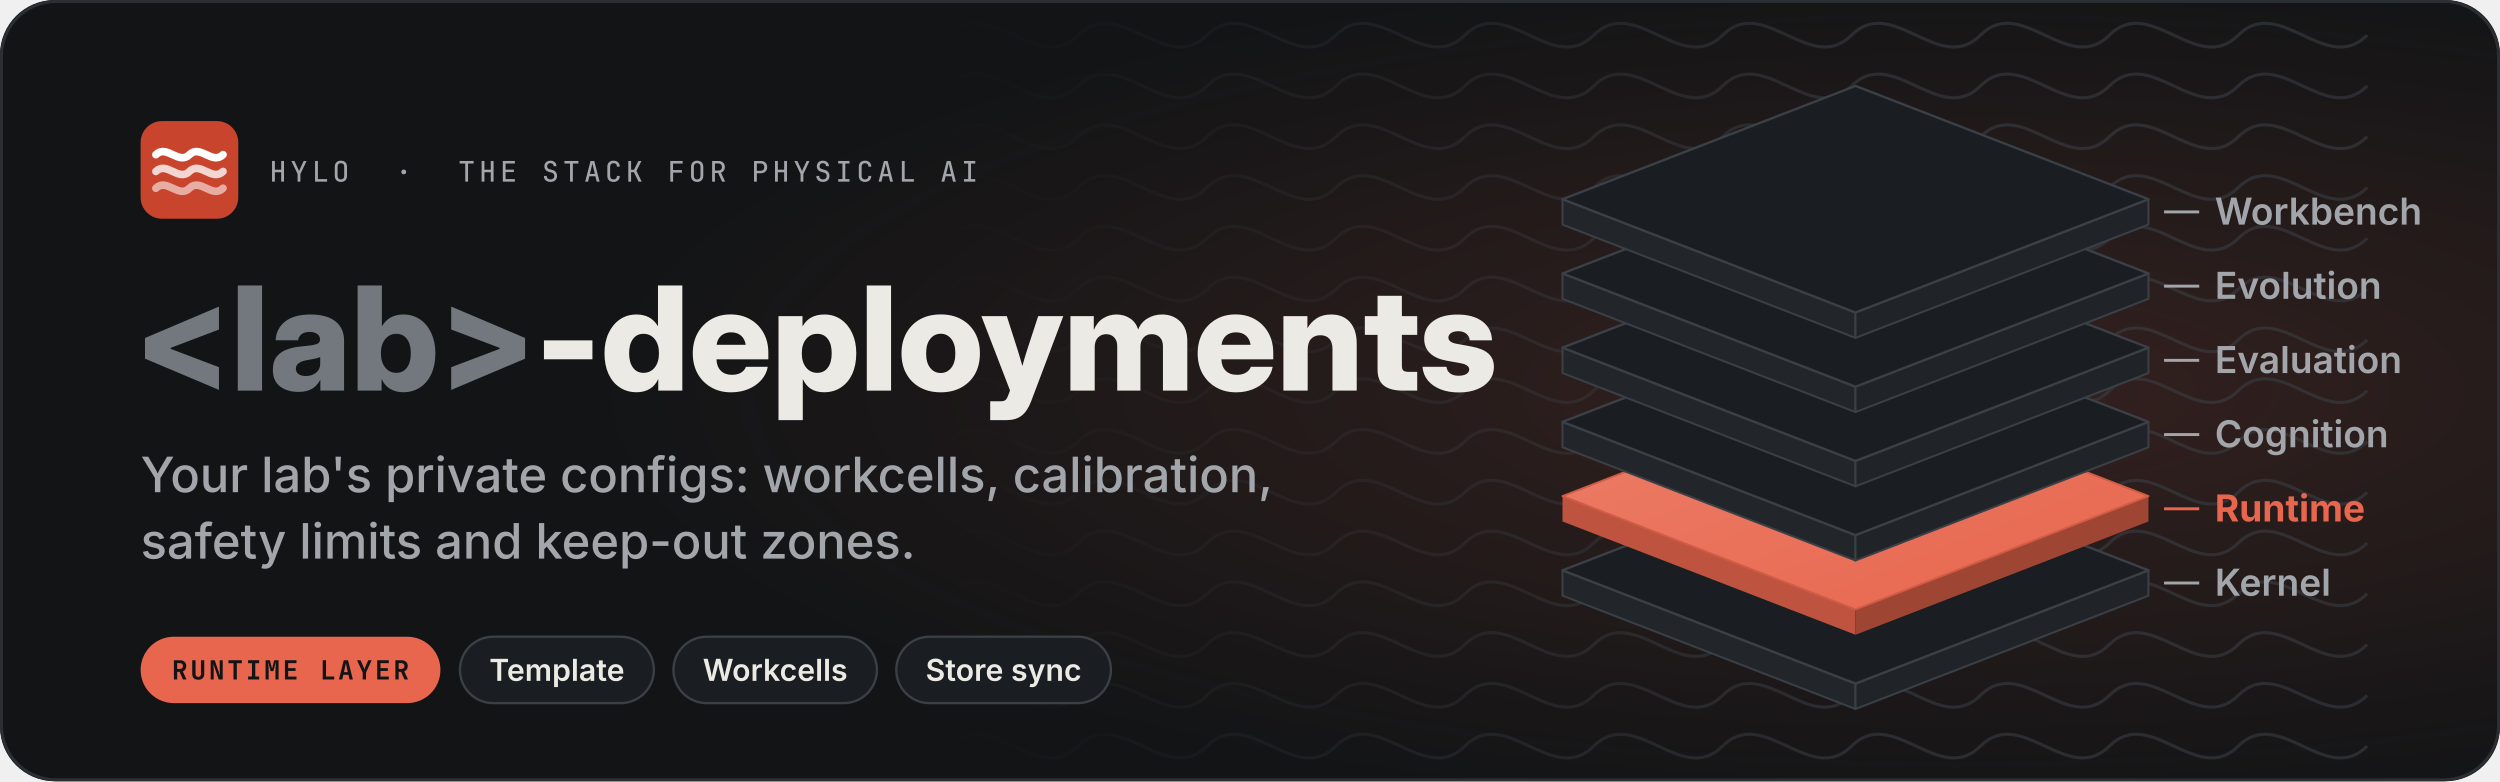
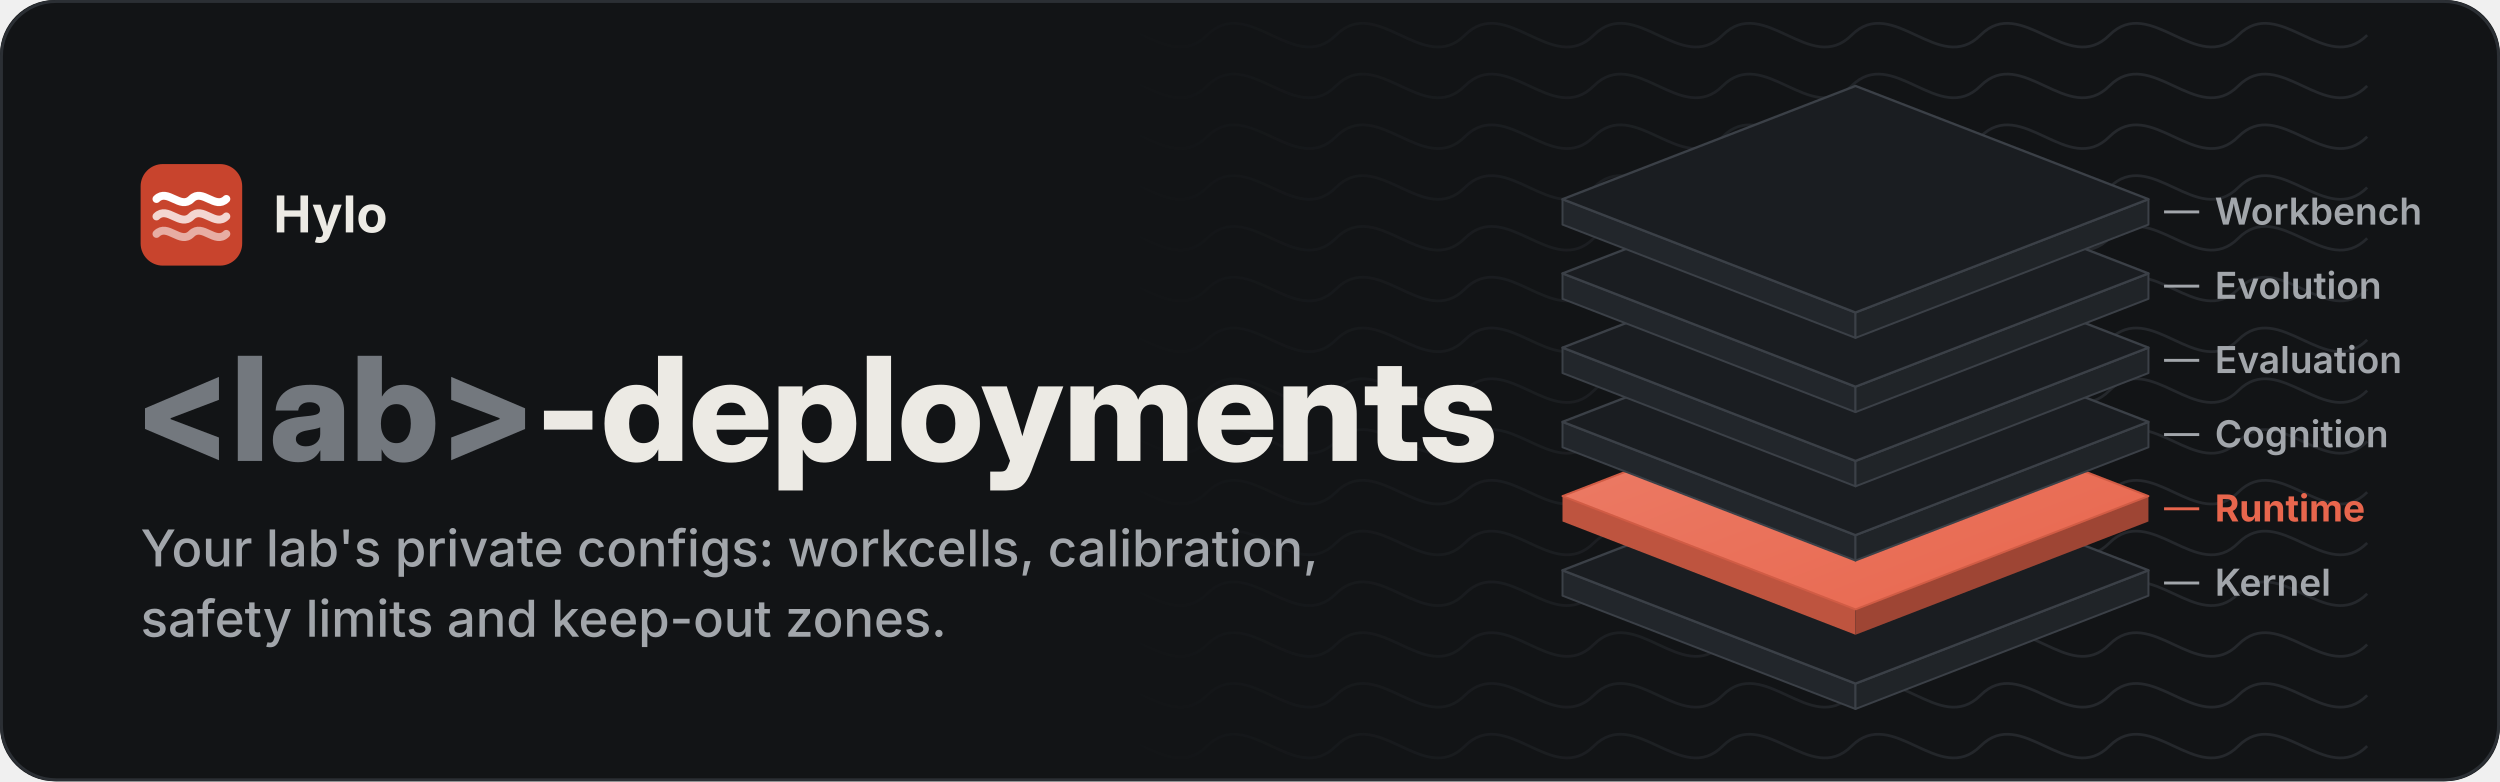
<svg xmlns="http://www.w3.org/2000/svg" viewBox="0 0 1280 400" width="1280" height="400" role="img" aria-labelledby="t d">
  <defs>
+     <path id="b161" d="M135 0V1490H440V888H1089V1490H1395V0H1089V635H440V0Z" />
    <path id="b384" d="M135 0V1490H716Q970 1490 1110 1358Q1249 1225 1249 1005Q1249 852 1181 744Q1113 635 985 581L1302 0H964L680 532H440V0ZM440 779H660Q934 779 934 1005Q934 1118 866 1178Q799 1238 659 1238H440Z" />
    <path id="b614" d="M633 -22Q462 -22 338 48Q214 118 148 247Q81 376 81 553Q81 726 148 856Q214 986 334 1059Q455 1132 618 1132Q764 1132 883 1070Q1002 1008 1072 882Q1143 756 1143 565V481H378Q383 344 454 274Q525 204 638 204Q717 204 774 238Q830 271 854 336L1126 285Q1085 146 956 62Q828 -22 633 -22ZM380 669H854Q843 778 784 842Q725 906 621 906Q513 906 451 840Q389 773 380 669Z" />
    <path id="b689" d="M128 0V1118H428V0ZM278 1264Q210 1264 162 1309Q114 1354 114 1418Q114 1482 162 1527Q210 1572 278 1572Q346 1572 394 1527Q443 1482 443 1418Q443 1354 394 1309Q346 1264 278 1264Z" />
+     <path id="b736" d="M428 1490V0H128V1490Z" />
    <path id="b766" d="M128 0V1118H406L418 901Q463 1023 550 1079Q637 1135 737 1135Q949 1135 1025 884Q1072 1013 1170 1074Q1269 1135 1384 1135Q1538 1135 1640 1036Q1741 936 1741 754V0H1441V697Q1441 791 1390 838Q1338 884 1263 884Q1178 884 1128 830Q1079 776 1079 688V0H789V705Q789 787 740 836Q692 884 615 884Q536 884 482 830Q428 777 428 676V0Z" />
    <path id="b773" d="M428 647V0H128V1118H411L415 887Q462 1004 548 1068Q634 1132 763 1132Q937 1132 1042 1020Q1147 908 1147 711V0H847V659Q847 763 794 822Q740 881 645 881Q549 881 488 820Q428 758 428 647Z" />
+     <path id="b790" d="M628 -22Q460 -22 337 50Q214 123 148 252Q81 382 81 554Q81 727 148 857Q214 987 337 1060Q460 1132 628 1132Q796 1132 919 1060Q1042 987 1108 857Q1175 727 1175 554Q1175 382 1108 252Q1042 123 919 50Q796 -22 628 -22ZM628 214Q748 214 809 311Q870 408 870 555Q870 703 809 800Q748 896 628 896Q508 896 448 800Q387 703 387 555Q387 408 448 311Q508 214 628 214Z" />
    <path id="b889" d="M683 1118V889H474V327Q474 223 576 223Q593 223 624 228Q654 232 671 236L714 11Q664 -4 614 -10Q565 -16 520 -16Q352 -16 263 66Q174 147 174 301V889H20V1118H174V1384H474V1118Z" />
    <path id="b915" d="M513 -14Q339 -14 234 98Q128 210 128 407V1118H428V459Q428 355 482 296Q536 237 630 237Q726 237 786 298Q847 360 847 471V1118H1148V0H864L860 232Q813 113 726 50Q640 -14 513 -14Z" />
+     <path id="b998" d="M120 -396 189 -170 226 -179Q317 -204 375 -176Q433 -147 443 -63L451 -3L31 1118H350L538 538Q561 465 577 392Q593 320 609 246Q627 321 646 394Q666 466 690 538L886 1118H1201L726 -132Q675 -267 580 -346Q484 -426 316 -426Q256 -426 204 -418Q152 -409 120 -396Z" />
    <path id="dx1459" d="M806 712V444H119V712Z" />
    <path id="dx1516" d="M145 453V746L1193 1191V866L508 606V592L1193 332V10Z" />
    <path id="dx1517" d="M1218 453 171 10V332L857 592V606L171 866V1191L1218 746Z" />
    <path id="dx507" d="M419 -18Q260 -18 158 60Q57 137 57 295Q57 414 112 483Q168 552 261 585Q354 618 467 627Q609 639 667 656Q725 673 725 721V726Q725 773 686 802Q646 832 578 832Q506 832 464 800Q421 768 416 714H96Q107 886 234 982Q360 1079 590 1079Q820 1079 943 982Q1066 886 1066 711V0H730V148H726Q679 63 605 22Q531 -18 419 -18ZM524 207Q610 207 669 254Q728 302 728 380V476Q701 463 653 453Q605 443 541 432Q472 421 428 392Q383 363 383 311Q383 262 422 234Q461 207 524 207Z" />
    <path id="dx578" d="M742 -23Q638 -23 558 24Q479 70 438 163H436V0H96V1490H440V914H442Q540 1079 745 1079Q879 1079 981 1009Q1083 939 1140 815Q1198 691 1198 530Q1198 363 1142 238Q1085 114 982 46Q880 -23 742 -23ZM645 252Q740 252 795 326Q850 400 850 530Q850 659 795 732Q740 805 645 805Q548 805 487 730Q426 655 426 530Q426 403 487 328Q548 252 645 252Z" />
    <path id="dx597" d="M509 -23Q370 -23 268 46Q165 114 108 238Q52 363 52 530Q52 691 110 815Q168 939 270 1009Q372 1079 506 1079Q710 1079 809 914H810V1490H1155V0H814V163H813Q772 70 692 24Q613 -23 509 -23ZM605 252Q703 252 764 328Q824 403 824 530Q824 655 764 730Q703 805 605 805Q510 805 456 732Q401 659 401 530Q401 400 456 326Q510 252 605 252Z" />
    <path id="dx614" d="M596 -24Q434 -24 312 47Q189 118 120 242Q52 367 52 528Q52 689 120 814Q189 938 310 1009Q431 1080 587 1080Q746 1080 866 1010Q987 941 1055 818Q1123 696 1123 536V443H388Q391 342 448 283Q506 224 608 224Q684 224 736 255Q787 286 806 338H1115Q1096 232 1023 150Q950 68 840 22Q729 -24 596 -24ZM390 649H802Q790 732 736 779Q682 826 596 826Q509 826 455 779Q401 732 390 649Z" />
    <path id="dx736" d="M440 1490V0H96V1490Z" />
    <path id="dx766" d="M96 0V1056H427V858Q473 971 560 1025Q647 1079 750 1079Q856 1079 940 1024Q1023 970 1056 866Q1096 969 1189 1024Q1282 1079 1395 1079Q1551 1079 1652 979Q1752 879 1752 703V0H1407V627Q1407 711 1362 756Q1318 800 1248 800Q1175 800 1132 751Q1088 702 1088 622V0H759V631Q759 708 716 754Q673 800 603 800Q533 800 486 752Q440 703 440 615V0Z" />
    <path id="dx773" d="M440 574V0H96V1056H436V885Q489 975 571 1027Q653 1079 772 1079Q944 1079 1040 969Q1135 859 1135 664V0H791V592Q791 686 746 736Q701 785 619 785Q538 785 489 734Q440 682 440 574Z" />
    <path id="dx790" d="M608 -24Q442 -24 317 44Q192 112 122 236Q52 360 52 528Q52 694 122 818Q192 943 317 1012Q442 1080 608 1080Q773 1080 898 1012Q1024 943 1094 818Q1163 694 1163 528Q1163 360 1094 236Q1024 113 898 44Q773 -24 608 -24ZM608 250Q698 250 756 322Q815 394 815 528Q815 662 756 734Q698 806 608 806Q518 806 460 734Q401 662 401 528Q401 394 459 322Q517 250 608 250Z" />
    <path id="dx843" d="M96 -418V1056H436V918H441Q536 1079 745 1079Q879 1079 981 1009Q1083 939 1140 815Q1198 691 1198 530Q1198 363 1142 238Q1085 114 982 46Q880 -23 742 -23Q528 -23 444 157H440V-418ZM645 252Q740 252 795 326Q850 400 850 530Q850 659 795 732Q740 805 645 805Q548 805 487 730Q426 655 426 530Q426 403 487 328Q548 252 645 252Z" />
    <path id="dx871" d="M562 -26Q416 -26 303 18Q190 62 122 144Q55 226 46 338H385Q393 279 437 245Q481 211 557 211Q628 211 668 236Q708 261 708 301Q708 367 580 390L389 424Q233 452 152 531Q70 610 70 735Q70 891 196 984Q322 1078 543 1078Q764 1078 895 980Q1026 882 1031 713H714Q713 768 668 805Q624 842 555 842Q488 842 450 816Q413 790 413 751Q413 686 527 664L739 625Q902 595 980 525Q1058 455 1058 337Q1058 229 996 147Q933 65 822 20Q710 -26 562 -26Z" />
    <path id="dx889" d="M761 1056V790H544V355Q544 304 564 285Q584 266 642 266H761V0H566Q376 0 288 72Q199 143 199 297V790H19V1056H199V1344H544V1056Z" />
    <path id="dx998" d="M129 -418V-151H275Q329 -151 351 -128Q373 -104 392 -46L410 2L4 1056H364L520 570Q537 515 553 460Q569 405 585 349Q600 405 616 460Q633 515 650 570L809 1056H1165L710 -149Q656 -292 574 -355Q493 -418 360 -418Z" />
    <path id="m1022" d="M124 0V150L726 916V926H143V1118H1001V956L422 202V192H1021V0Z" />
    <path id="m1459" d="M805 724V533H143V724Z" />
    <path id="m1484" d="M232 905 207 1490H433L408 905Z" />
    <path id="m1501" d="M125 -371 213 214H450L285 -371Z" />
    <path id="m1502" d="M311 -15Q249 -15 206 28Q163 70 163 132Q163 194 206 237Q249 280 311 280Q373 280 416 237Q458 194 458 132Q458 70 416 28Q373 -15 311 -15Z" />
    <path id="m1505" d="M311 -15Q249 -15 206 28Q163 70 163 132Q163 194 206 237Q249 280 311 280Q373 280 416 237Q458 194 458 132Q458 70 416 28Q373 -15 311 -15ZM311 772Q249 772 206 814Q163 857 163 919Q163 981 206 1024Q249 1067 311 1067Q373 1067 416 1024Q458 981 458 919Q458 857 416 814Q373 772 311 772Z" />
    <path id="m472" d="M600 0V593L51 1490H317L597 1015Q632 956 660 902Q689 849 716 783Q744 851 772 904Q800 958 833 1015L1110 1490H1375L828 593V0Z" />
    <path id="m507" d="M461 -25Q354 -25 268 14Q183 54 133 130Q83 206 83 316Q83 411 120 472Q157 534 219 570Q281 605 358 623Q434 641 513 650Q661 667 728 680Q795 692 795 751V757Q795 850 740 902Q686 953 581 953Q471 953 408 905Q345 857 322 800L115 854Q153 954 224 1015Q295 1076 386 1104Q478 1132 578 1132Q645 1132 721 1116Q797 1100 864 1058Q931 1017 973 940Q1015 863 1015 742V0H802V153H791Q758 87 678 31Q597 -25 461 -25ZM510 152Q599 152 663 188Q727 223 762 280Q796 337 796 403V546Q780 530 728 518Q675 507 617 499Q559 491 525 487Q432 474 366 436Q299 399 299 313Q299 233 358 192Q418 152 510 152Z" />
    <path id="m578" d="M703 -22Q601 -22 537 12Q473 47 436 93Q400 139 380 175H362V0H148V1490H368V936H380Q399 970 434 1016Q470 1063 534 1098Q598 1132 703 1132Q837 1132 942 1064Q1048 996 1109 867Q1170 738 1170 556Q1170 376 1110 246Q1050 116 944 47Q839 -22 703 -22ZM654 165Q750 165 814 217Q879 269 912 358Q945 447 945 558Q945 668 912 756Q880 843 816 894Q751 945 654 945Q512 945 438 838Q364 732 364 558Q364 383 439 274Q514 165 654 165Z" />
    <path id="m586" d="M618 -23Q460 -23 343 49Q226 121 161 250Q96 380 96 553Q96 727 161 858Q226 988 343 1060Q460 1132 618 1132Q792 1132 918 1044Q1045 957 1086 802L877 752Q854 839 788 892Q721 946 619 946Q518 946 452 893Q385 840 352 750Q320 661 320 553Q320 446 352 358Q385 269 452 216Q518 163 619 163Q723 163 791 218Q859 274 881 365L1089 315Q1048 157 921 67Q794 -23 618 -23Z" />
    <path id="m597" d="M564 -22Q428 -22 322 47Q217 116 156 246Q96 376 96 556Q96 738 157 867Q218 996 324 1064Q429 1132 564 1132Q668 1132 732 1098Q796 1063 832 1016Q867 970 886 936H898V1490H1118V0H904V175H886Q866 139 830 93Q793 47 729 12Q665 -22 564 -22ZM612 165Q752 165 827 274Q902 383 902 558Q902 732 828 838Q754 945 612 945Q515 945 450 894Q386 843 354 756Q321 668 321 558Q321 447 354 358Q387 269 452 217Q517 165 612 165Z" />
    <path id="m614" d="M630 -23Q465 -23 345 48Q225 119 160 248Q96 377 96 551Q96 723 160 854Q223 985 339 1058Q455 1132 611 1132Q738 1132 852 1076Q967 1019 1038 896Q1110 772 1110 570V492H317Q323 330 409 244Q495 159 632 159Q724 159 790 199Q857 239 886 317L1093 268Q1053 137 931 57Q809 -23 630 -23ZM318 656H892Q880 788 810 869Q739 950 612 950Q480 950 404 864Q327 777 318 656Z" />
    <path id="m647" d="M702 1118V939H452V0H232V939H20V1118H232V1246Q232 1350 278 1420Q325 1490 400 1525Q476 1560 565 1560Q631 1560 678 1550Q726 1539 749 1530L698 1352Q682 1356 658 1362Q634 1368 600 1368Q521 1368 486 1329Q452 1290 452 1216V1118Z" />
    <path id="m658" d="M616 -442Q422 -442 305 -371Q188 -300 141 -199L325 -112Q345 -144 378 -180Q412 -215 468 -240Q525 -265 615 -265Q742 -265 822 -204Q902 -144 902 -15V203H883Q863 166 828 123Q792 80 728 48Q665 17 563 17Q431 17 326 79Q220 141 158 262Q96 384 96 563Q96 741 158 868Q219 996 325 1064Q431 1132 566 1132Q669 1132 734 1098Q798 1063 834 1017Q871 971 890 936H906V1118H1121V-16Q1121 -163 1054 -257Q987 -351 873 -396Q759 -442 616 -442ZM614 200Q754 200 828 297Q903 394 903 566Q903 734 830 840Q756 945 614 945Q517 945 452 894Q386 844 354 758Q321 673 321 566Q321 402 396 301Q470 200 614 200Z" />
    <path id="m689" d="M148 0V1118H368V0ZM259 1289Q202 1289 162 1327Q121 1365 121 1419Q121 1474 162 1512Q202 1550 259 1550Q316 1550 357 1512Q398 1474 398 1419Q398 1365 357 1327Q316 1289 259 1289Z" />
    <path id="m727" d="M148 0V1490H368V646H388L829 1118H1093L643 636L1124 0H852L475 501L368 394V0Z" />
    <path id="m736" d="M368 1490V0H148V1490Z" />
    <path id="m766" d="M148 0V1118H357L362 909Q405 1025 491 1081Q577 1137 677 1137Q786 1137 858 1075Q930 1013 963 902Q1005 1015 1102 1076Q1198 1137 1317 1137Q1416 1137 1496 1094Q1576 1051 1624 966Q1671 881 1671 754V0H1451V732Q1451 844 1388 894Q1326 944 1241 944Q1137 944 1078 880Q1018 816 1018 716V0H801V746Q801 836 744 890Q686 944 597 944Q505 944 436 880Q368 817 368 695V0Z" />
    <path id="m773" d="M368 662V0H148V1118H358L359 903Q411 1021 498 1076Q586 1132 704 1132Q875 1132 980 1024Q1084 917 1084 710V0H864V683Q864 804 801 872Q738 940 628 940Q516 940 442 868Q368 795 368 662Z" />
    <path id="m790" d="M618 -23Q461 -23 344 49Q226 121 161 250Q96 380 96 553Q96 727 161 858Q226 988 344 1060Q461 1132 618 1132Q776 1132 894 1060Q1011 988 1076 858Q1141 727 1141 553Q1141 380 1076 250Q1011 121 894 49Q776 -23 618 -23ZM618 163Q720 163 786 216Q853 270 886 358Q918 447 918 553Q918 660 886 750Q853 839 786 892Q720 946 618 946Q517 946 451 892Q385 839 352 750Q320 660 320 553Q320 447 352 358Q385 270 451 216Q517 163 618 163Z" />
    <path id="m843" d="M148 -418V1118H362V936H380Q399 970 434 1016Q470 1063 534 1098Q598 1132 703 1132Q837 1132 942 1064Q1048 996 1109 867Q1170 738 1170 556Q1170 376 1110 246Q1050 116 944 47Q839 -22 703 -22Q601 -22 537 12Q473 47 436 93Q400 139 380 175H368V-418ZM654 165Q750 165 814 217Q879 269 912 358Q945 447 945 558Q945 668 912 756Q880 843 816 894Q751 945 654 945Q512 945 438 838Q364 732 364 558Q364 383 439 274Q514 165 654 165Z" />
    <path id="m852" d="M148 0V1118H361V938H373Q403 1029 480 1082Q558 1134 656 1134Q677 1134 704 1132Q732 1130 749 1128V918Q737 921 703 926Q669 930 634 930Q519 930 444 860Q368 789 368 679V0Z" />
    <path id="m871" d="M549 -23Q367 -23 248 56Q128 134 98 283L305 326Q350 155 551 155Q658 155 720 200Q783 244 783 306Q783 412 626 447L438 490Q130 559 130 799Q130 899 186 974Q241 1049 338 1090Q436 1132 563 1132Q744 1132 847 1054Q950 977 986 853L789 810Q768 869 716 914Q664 958 565 958Q474 958 413 917Q352 876 352 813Q352 757 392 722Q433 688 525 667L705 627Q1010 558 1010 325Q1010 223 952 144Q893 66 789 22Q685 -23 549 -23Z" />
    <path id="m889" d="M626 1118V939H403V302Q403 235 432 204Q460 172 525 172Q543 172 570 176Q598 180 618 184L657 8Q622 -4 582 -10Q541 -15 503 -15Q351 -15 267 64Q183 142 183 284V939H20V1118H183V1384H403V1118Z" />
    <path id="m915" d="M529 -14Q358 -14 253 94Q148 201 148 408V1118H368V435Q368 314 432 246Q495 178 604 178Q716 178 790 250Q864 323 864 456V1118H1085V0H874L873 217Q820 95 732 40Q645 -14 529 -14Z" />
    <path id="m980" d="M468 0 46 1118H284L505 483Q531 409 551 336Q571 262 590 188Q608 261 628 335Q648 409 673 483L894 1118H1130L708 0Z" />
    <path id="m984" d="M393 0 57 1118H289L412 655Q435 565 462 458Q488 350 514 219Q540 345 566 453Q592 561 617 655L740 1118H960L1082 655Q1105 564 1131 456Q1157 349 1183 221Q1208 348 1234 455Q1260 562 1284 655L1407 1118H1641L1304 0H1083L945 481Q920 569 896 668Q872 766 849 867Q825 766 801 666Q777 567 752 481L614 0Z" />
    <path id="m998" d="M133 -402 187 -223 212 -229Q297 -252 356 -224Q416 -195 447 -87L471 -5L46 1118H284L505 483Q530 409 549 337Q568 265 586 193Q605 265 625 338Q645 410 671 483L896 1118H1132L646 -155Q595 -289 508 -358Q422 -426 287 -426Q235 -426 194 -418Q154 -411 133 -402Z" />
-     <path id="mono1" d="M46 0 235 730H366L554 0H453L407 190H193L147 0ZM213 272H387L335 490Q320 550 311 592Q302 634 300 649Q298 634 289 592Q280 550 266 491Z" />
-     <path id="mono122" d="M88 0V730H325Q395 730 446 703Q497 676 525 628Q553 579 553 512Q553 446 525 398Q497 349 446 322Q394 295 325 295H187V0ZM187 383H325Q383 383 417 418Q451 454 451 512Q451 571 417 606Q383 642 325 642H187Z" />
-     <path id="mono125" d="M89 0V730H315Q382 730 432 704Q482 677 510 630Q538 582 538 518Q538 444 500 391Q463 338 401 316L548 0H439L300 305H187V0ZM187 393H315Q371 393 404 427Q436 461 436 517Q436 574 403 608Q370 642 315 642H187Z" />
-     <path id="mono129" d="M304 -10Q196 -10 132 46Q68 103 68 202H167Q167 144 204 111Q241 78 304 78Q364 78 400 112Q435 145 435 201Q435 243 412 274Q389 306 347 317L239 346Q168 366 126 418Q85 471 85 543Q85 602 112 646Q138 691 186 716Q234 740 297 740Q361 740 410 716Q458 691 485 647Q512 603 512 545H414Q414 593 382 623Q349 653 297 653Q245 653 214 623Q182 593 182 545Q182 506 203 480Q224 453 262 442L373 412Q448 392 490 336Q532 279 532 201Q532 137 504 90Q476 42 424 16Q373 -10 304 -10Z" />
-     <path id="mono137" d="M251 0V640H53V730H547V640H350V0Z" />
-     <path id="mono168" d="M251 0V271L32 730H137L272 442Q284 416 292 395Q299 374 301 365Q304 374 312 395Q319 416 332 442L466 730H568L350 271V0Z" />
-     <path id="mono27" d="M308 -10Q207 -10 148 46Q88 103 88 202V529Q88 627 148 684Q207 740 308 740Q408 740 468 683Q527 626 527 529H428Q428 588 396 620Q364 652 308 652Q251 652 219 620Q187 588 187 529V202Q187 142 219 110Q251 78 308 78Q364 78 396 110Q428 142 428 202H527Q527 104 468 47Q408 -10 308 -10Z" />
-     <path id="mono37" d="M97 0V730H522V641H195V424H487V338H195V89H522V0Z" />
-     <path id="mono56" d="M91 0V730H527V639H188V409H501V319H190V0Z" />
-     <path id="mono64" d="M89 0V730H188V422H412V730H511V0H412V332H188V0Z" />
-     <path id="mono67" d="M101 0V90H250V640H101V730H499V640H350V90H499V0Z" />
-     <path id="mono81" d="M88 0V730H187V420H289L445 730H553L376 379L562 0H450L287 333H187V0Z" />
-     <path id="mono818" d="M300 259Q262 259 238 282Q215 305 215 341Q215 379 238 403Q262 427 300 427Q338 427 362 403Q385 379 385 341Q385 305 362 282Q338 259 300 259Z" />
-     <path id="mono83" d="M128 0V730H227V90H552V0Z" />
-     <path id="mono96" d="M300 -10Q200 -10 142 48Q84 106 84 212V519Q84 624 142 682Q200 740 300 740Q400 740 458 682Q516 625 516 519V212Q516 106 458 48Q400 -10 300 -10ZM300 78Q356 78 386 110Q417 142 417 202V529Q417 588 387 620Q357 652 300 652Q243 652 213 620Q183 588 183 529V202Q183 142 214 110Q244 78 300 78Z" />
-     <path id="monob1" d="M35 0 219 730H380L565 0H437L397 177H203L163 0ZM226 279H374L330 475Q319 524 311 564Q303 603 300 621Q297 603 289 564Q281 524 270 476Z" />
-     <path id="monob125" d="M77 0V730H307Q380 730 434 703Q487 676 517 628Q547 579 547 513Q547 440 511 386Q475 331 414 308L557 0H420L292 290H201V0ZM201 400H307Q360 400 390 429Q420 458 420 509Q420 560 390 590Q359 620 307 620H201Z" />
-     <path id="monob137" d="M237 0V617H46V730H554V617H363V0Z" />
-     <path id="monob142" d="M300 -10Q193 -10 132 48Q72 107 72 208V730H198V209Q198 157 224 128Q250 99 300 99Q349 99 376 128Q402 157 402 209V730H528V208Q528 107 468 48Q408 -10 300 -10Z" />
-     <path id="monob168" d="M237 0V265L23 730H155L268 477Q281 447 290 418Q299 389 302 373Q306 389 314 418Q323 447 336 477L447 730H577L363 265V0Z" />
-     <path id="monob37" d="M88 0V730H526V620H211V430H491V324H211V110H526V0Z" />
-     <path id="monob67" d="M90 0V113H237V617H90V730H510V617H363V113H510V0Z" />
-     <path id="monob83" d="M121 0V730H246V113H556V0Z" />
-     <path id="monob89" d="M54 0V730H217L299 416L382 730H546V0H429V307Q429 370 432 438Q436 505 441 568Q446 632 452 684L349 317H246L147 675Q156 606 164 510Q171 415 171 307V0Z" />
-     <path id="monob90" d="M72 0V730H225L428 140Q425 172 422 216Q419 259 416 304Q414 349 414 384V730H528V0H375L174 590Q176 561 179 520Q182 479 184 436Q186 393 186 357V0Z" />
    <path id="sb271" d="M150 0V1490H417V1048L413 729Q465 809 523 884Q581 959 654 1044L1045 1490H1377L805 845L1387 0H1072L620 668L417 447V0Z" />
-     <path id="sb397" d="M673 -23Q413 -23 258 97Q104 217 95 438H358Q367 320 456 262Q545 205 671 205Q803 205 886 264Q970 324 970 420Q970 507 896 552Q822 596 701 627L532 671Q345 719 240 816Q136 913 136 1071Q136 1203 207 1302Q278 1400 401 1455Q524 1510 680 1510Q839 1510 958 1455Q1078 1400 1146 1303Q1214 1206 1217 1082H958Q948 1177 872 1230Q797 1283 676 1283Q550 1283 478 1228Q406 1172 406 1087Q406 1024 444 984Q483 945 542 921Q600 897 660 882L799 846Q909 819 1010 768Q1110 718 1174 633Q1237 548 1237 418Q1237 287 1170 188Q1103 88 977 32Q851 -23 673 -23Z" />
-     <path id="sb411" d="M83 1265V1490H1269V1265H810V0H543V1265Z" />
    <path id="sb459" d="M452 0 50 1490H337L531 697Q554 596 574 484Q594 371 613 260Q633 371 654 484Q676 596 701 697L903 1490H1186L1387 697Q1412 597 1434 486Q1455 375 1475 265Q1494 375 1514 486Q1535 597 1558 697L1751 1490H2039L1636 0H1330L1113 823Q1093 901 1076 989Q1059 1077 1043 1173Q1028 1080 1012 993Q997 906 975 823L758 0Z" />
    <path id="sb507" d="M450 -23Q344 -23 259 16Q174 54 125 129Q76 204 76 314Q76 440 138 510Q199 579 296 610Q394 642 502 653Q648 669 713 682Q778 696 778 754V759Q778 841 728 886Q678 932 583 932Q485 932 427 889Q369 846 349 791L108 840Q157 988 286 1060Q414 1132 582 1132Q661 1132 742 1114Q822 1095 889 1052Q956 1008 997 934Q1038 859 1038 747V0H789V154H779Q742 82 661 30Q580 -23 450 -23ZM517 170Q637 170 708 239Q780 308 780 401V533Q762 519 716 508Q670 498 618 490Q567 483 533 478Q445 466 386 430Q328 394 328 317Q328 245 381 208Q434 170 517 170Z" />
    <path id="sb578" d="M728 -20Q632 -20 568 12Q505 45 467 91Q429 137 409 177H392V0H138V1490H398V933H409Q428 972 465 1018Q502 1065 566 1098Q630 1132 729 1132Q858 1132 962 1066Q1067 1000 1128 872Q1190 743 1190 557Q1190 373 1130 244Q1069 115 965 48Q861 -20 728 -20ZM658 194Q788 194 856 298Q923 401 923 558Q923 714 856 816Q790 918 658 918Q529 918 461 820Q393 721 393 558Q393 395 462 294Q531 194 658 194Z" />
    <path id="sb586" d="M623 -23Q460 -23 340 50Q220 122 154 252Q89 381 89 553Q89 727 154 858Q220 988 340 1060Q460 1132 623 1132Q810 1132 940 1038Q1069 945 1105 781L862 730Q841 817 780 869Q719 921 625 921Q489 921 422 816Q354 711 354 554Q354 451 384 368Q414 285 474 236Q534 188 625 188Q721 188 782 242Q844 297 865 387L1108 336Q1072 169 942 73Q812 -23 623 -23Z" />
    <path id="sb614" d="M632 -23Q463 -23 342 48Q220 119 154 248Q89 377 89 552Q89 724 154 854Q218 985 336 1058Q455 1132 615 1132Q751 1132 868 1072Q984 1013 1055 888Q1126 764 1126 568V486H348Q353 337 432 259Q510 181 635 181Q721 181 782 218Q844 255 870 326L1109 277Q1069 142 944 60Q818 -23 632 -23ZM349 663H873Q861 783 796 856Q732 928 616 928Q497 928 428 852Q358 775 349 663Z" />
    <path id="sb658" d="M620 -442Q418 -442 296 -368Q174 -294 132 -183L352 -104Q378 -152 438 -198Q497 -244 619 -244Q740 -244 813 -188Q886 -131 886 -11V200H864Q844 160 807 117Q770 74 708 46Q646 17 549 17Q421 17 316 78Q212 138 150 259Q89 380 89 562Q89 745 150 872Q212 1000 317 1066Q422 1132 551 1132Q650 1132 714 1099Q778 1066 816 1020Q854 973 874 933H888V1118H1143V-3Q1143 -153 1075 -250Q1007 -347 889 -394Q771 -442 620 -442ZM622 222Q749 222 818 313Q887 404 887 564Q887 723 819 820Q751 918 622 918Q490 918 422 817Q355 716 355 564Q355 409 423 316Q491 222 622 222Z" />
    <path id="sb670" d="M398 655V0H138V1490H394V911Q496 1132 733 1132Q906 1132 1011 1022Q1116 912 1116 711V0H855V671Q855 783 797 847Q739 911 637 911Q533 911 466 844Q398 777 398 655Z" />
    <path id="sb689" d="M138 0V1118H398V0ZM268 1276Q206 1276 162 1318Q117 1359 117 1419Q117 1478 162 1520Q206 1561 268 1561Q331 1561 376 1520Q420 1478 420 1419Q420 1359 376 1318Q331 1276 268 1276Z" />
    <path id="sb727" d="M138 0V1490H398V667H417L820 1118H1125L692 635L1151 0H839L494 479L398 376V0Z" />
    <path id="sb73" d="M785 -20Q589 -20 435 71Q281 162 192 333Q103 504 103 744Q103 985 192 1156Q282 1328 436 1419Q590 1510 785 1510Q948 1510 1082 1449Q1215 1388 1302 1272Q1389 1157 1413 994H1144Q1119 1126 1021 1198Q923 1271 789 1271Q606 1271 488 1134Q371 998 371 744Q371 487 489 353Q607 219 788 219Q922 219 1020 292Q1119 364 1144 496H1414Q1393 353 1311 236Q1229 119 1095 50Q961 -20 785 -20Z" />
    <path id="sb736" d="M398 1490V0H138V1490Z" />
-     <path id="sb766" d="M138 0V1118H382L390 905Q434 1024 520 1080Q607 1136 707 1136Q921 1136 994 893Q1039 1014 1136 1075Q1233 1136 1351 1136Q1502 1136 1604 1038Q1706 940 1706 754V0H1446V714Q1446 818 1389 866Q1332 914 1252 914Q1157 914 1103 855Q1049 796 1049 702V0H795V726Q795 811 742 862Q689 914 606 914Q520 914 459 856Q398 797 398 685V0Z" />
    <path id="sb773" d="M398 655V0H138V1118H384L387 895Q487 1132 733 1132Q906 1132 1010 1022Q1115 912 1115 711V0H855V671Q855 783 797 847Q739 911 637 911Q533 911 466 844Q398 777 398 655Z" />
    <path id="sb790" d="M623 -23Q460 -23 340 50Q220 122 154 252Q89 381 89 553Q89 727 154 858Q220 988 340 1060Q460 1132 623 1132Q786 1132 906 1060Q1026 988 1092 858Q1158 727 1158 553Q1158 381 1092 252Q1026 122 906 50Q786 -23 623 -23ZM623 188Q714 188 774 237Q834 286 864 369Q894 452 894 554Q894 657 864 740Q834 823 774 872Q714 921 623 921Q533 921 473 872Q413 823 384 740Q354 657 354 554Q354 452 384 369Q413 286 473 237Q533 188 623 188Z" />
-     <path id="sb843" d="M138 -418V1118H392V933H409Q428 972 465 1018Q502 1065 566 1098Q630 1132 729 1132Q858 1132 962 1066Q1067 1000 1128 872Q1190 743 1190 557Q1190 373 1130 244Q1069 115 965 48Q861 -20 728 -20Q632 -20 568 12Q505 45 467 91Q429 137 409 177H398V-418ZM658 194Q788 194 856 298Q923 401 923 558Q923 714 856 816Q790 918 658 918Q529 918 461 820Q393 721 393 558Q393 395 462 294Q531 194 658 194Z" />
    <path id="sb852" d="M138 0V1118H390V931H402Q432 1028 507 1080Q582 1133 678 1133Q728 1133 773 1126V887Q757 891 721 896Q685 900 650 900Q541 900 470 832Q398 765 398 658V0Z" />
-     <path id="sb871" d="M561 -23Q368 -23 242 60Q117 142 88 294L331 340Q375 176 566 176Q662 176 718 214Q775 253 775 310Q775 405 624 438L433 479Q119 547 119 792Q119 896 176 972Q233 1048 334 1090Q436 1132 570 1132Q760 1132 870 1053Q981 974 1015 844L783 798Q763 856 713 897Q663 938 573 938Q491 938 435 902Q379 865 379 808Q379 759 416 728Q452 696 538 677L728 637Q1041 570 1041 335Q1041 229 980 148Q919 68 810 22Q702 -23 561 -23Z" />
    <path id="sb889" d="M655 1118V914H439V315Q439 254 464 226Q490 197 550 197Q568 197 597 202Q626 206 645 210L686 9Q643 -4 598 -10Q553 -15 512 -15Q351 -15 265 65Q179 145 179 293V914H20V1118H179V1384H439V1118Z" />
    <path id="sb915" d="M521 -14Q348 -14 243 96Q138 206 138 407V1118H398V447Q398 335 456 271Q515 207 617 207Q721 207 788 274Q855 341 855 463V1118H1116V0H869L867 224Q767 -14 521 -14Z" />
    <path id="sb95" d="M150 0V1490H1118V1265H417V863H1066V641H417V225H1122V0Z" />
    <path id="sb980" d="M455 0 39 1118H317L521 510Q546 436 566 361Q585 286 604 210Q622 286 641 361Q660 436 685 510L888 1118H1164L746 0Z" />
-     <path id="sb998" d="M127 -399 188 -196 219 -204Q307 -228 366 -200Q425 -171 445 -75L461 -4L39 1118H317L521 510Q545 437 563 364Q581 292 597 219Q616 293 636 366Q655 438 680 510L891 1118H1166L686 -144Q635 -278 544 -352Q453 -426 301 -426Q246 -426 200 -418Q153 -410 127 -399Z" />
    <clipPath id="cardclip">
      <rect width="1280" height="400" rx="28" />
    </clipPath>
-     <radialGradient id="glow" cx="0.78" cy="0.5" r="0.55">
-       <stop offset="0" stop-color="#e8664d" stop-opacity="0.16" />
-       <stop offset="1" stop-color="#e8664d" stop-opacity="0" />
-     </radialGradient>
    <linearGradient id="wavefade" x1="0" y1="0" x2="1" y2="0">
-       <stop offset="0.38" stop-color="#fff" stop-opacity="0" />
-       <stop offset="0.75" stop-color="#fff" stop-opacity="1" />
+       <stop offset="0.45" stop-color="#fff" stop-opacity="0" />
+       <stop offset="0.8" stop-color="#fff" stop-opacity="1" />
    </linearGradient>
    <mask id="wavemask">
      <rect width="1280" height="400" fill="url(#wavefade)" />
    </mask>
    <linearGradient id="slab4" x1="0" y1="0" x2="1" y2="1">
      <stop offset="0" stop-color="#ec7e69" />
      <stop offset="1" stop-color="#e8664d" />
    </linearGradient>
  </defs>
  <g clip-path="url(#cardclip)">
    <rect x="0.0" y="0.0" width="1280.0" height="400.0" rx="0" fill="#121416" />
-     <rect x="0.0" y="0.0" width="1280.0" height="400.0" rx="0" fill="url(#glow)" />
-     <g mask="url(#wavemask)" fill="none" stroke="#3b4047" stroke-width="1.6" opacity="0.55">
+     <g mask="url(#wavemask)" fill="none" stroke="#3b4047" stroke-width="1.4" opacity="0.45">
      <path d="M420 18c21-21 45 21 66 0s45 21 66 0s45 21 66 0s45 21 66 0s45 21 66 0s45 21 66 0s45 21 66 0s45 21 66 0s45 21 66 0s45 21 66 0s45 21 66 0s45 21 66 0" />
      <path d="M420 44c21-21 45 21 66 0s45 21 66 0s45 21 66 0s45 21 66 0s45 21 66 0s45 21 66 0s45 21 66 0s45 21 66 0s45 21 66 0s45 21 66 0s45 21 66 0s45 21 66 0" />
      <path d="M420 70c21-21 45 21 66 0s45 21 66 0s45 21 66 0s45 21 66 0s45 21 66 0s45 21 66 0s45 21 66 0s45 21 66 0s45 21 66 0s45 21 66 0s45 21 66 0s45 21 66 0" />
      <path d="M420 96c21-21 45 21 66 0s45 21 66 0s45 21 66 0s45 21 66 0s45 21 66 0s45 21 66 0s45 21 66 0s45 21 66 0s45 21 66 0s45 21 66 0s45 21 66 0s45 21 66 0" />
      <path d="M420 122c21-21 45 21 66 0s45 21 66 0s45 21 66 0s45 21 66 0s45 21 66 0s45 21 66 0s45 21 66 0s45 21 66 0s45 21 66 0s45 21 66 0s45 21 66 0s45 21 66 0" />
      <path d="M420 148c21-21 45 21 66 0s45 21 66 0s45 21 66 0s45 21 66 0s45 21 66 0s45 21 66 0s45 21 66 0s45 21 66 0s45 21 66 0s45 21 66 0s45 21 66 0s45 21 66 0" />
      <path d="M420 174c21-21 45 21 66 0s45 21 66 0s45 21 66 0s45 21 66 0s45 21 66 0s45 21 66 0s45 21 66 0s45 21 66 0s45 21 66 0s45 21 66 0s45 21 66 0s45 21 66 0" />
      <path d="M420 200c21-21 45 21 66 0s45 21 66 0s45 21 66 0s45 21 66 0s45 21 66 0s45 21 66 0s45 21 66 0s45 21 66 0s45 21 66 0s45 21 66 0s45 21 66 0s45 21 66 0" />
      <path d="M420 226c21-21 45 21 66 0s45 21 66 0s45 21 66 0s45 21 66 0s45 21 66 0s45 21 66 0s45 21 66 0s45 21 66 0s45 21 66 0s45 21 66 0s45 21 66 0s45 21 66 0" />
      <path d="M420 252c21-21 45 21 66 0s45 21 66 0s45 21 66 0s45 21 66 0s45 21 66 0s45 21 66 0s45 21 66 0s45 21 66 0s45 21 66 0s45 21 66 0s45 21 66 0s45 21 66 0" />
      <path d="M420 278c21-21 45 21 66 0s45 21 66 0s45 21 66 0s45 21 66 0s45 21 66 0s45 21 66 0s45 21 66 0s45 21 66 0s45 21 66 0s45 21 66 0s45 21 66 0s45 21 66 0" />
      <path d="M420 304c21-21 45 21 66 0s45 21 66 0s45 21 66 0s45 21 66 0s45 21 66 0s45 21 66 0s45 21 66 0s45 21 66 0s45 21 66 0s45 21 66 0s45 21 66 0s45 21 66 0" />
      <path d="M420 330c21-21 45 21 66 0s45 21 66 0s45 21 66 0s45 21 66 0s45 21 66 0s45 21 66 0s45 21 66 0s45 21 66 0s45 21 66 0s45 21 66 0s45 21 66 0s45 21 66 0" />
      <path d="M420 356c21-21 45 21 66 0s45 21 66 0s45 21 66 0s45 21 66 0s45 21 66 0s45 21 66 0s45 21 66 0s45 21 66 0s45 21 66 0s45 21 66 0s45 21 66 0s45 21 66 0" />
      <path d="M420 382c21-21 45 21 66 0s45 21 66 0s45 21 66 0s45 21 66 0s45 21 66 0s45 21 66 0s45 21 66 0s45 21 66 0s45 21 66 0s45 21 66 0s45 21 66 0s45 21 66 0" />
      <path d="M420 408c21-21 45 21 66 0s45 21 66 0s45 21 66 0s45 21 66 0s45 21 66 0s45 21 66 0s45 21 66 0s45 21 66 0s45 21 66 0s45 21 66 0s45 21 66 0s45 21 66 0" />
    </g>
  </g>
  <rect x="0.75" y="0.75" width="1278.5" height="398.5" rx="28" fill="none" stroke="#2b2f34" stroke-width="1.5" />
  <polygon points="800.0,292.0 950.0,350.0 950.0,363.0 800.0,305.0" fill="#22262b" stroke="#3b4047" stroke-width="1" stroke-linejoin="round" />
  <polygon points="950.0,350.0 1100.0,292.0 1100.0,305.0 950.0,363.0" fill="#202428" stroke="#3b4047" stroke-width="1" stroke-linejoin="round" />
  <polygon points="950.0,234.0 1100.0,292.0 950.0,350.0 800.0,292.0" fill="#1a1d21" stroke="#3b4047" stroke-width="1.2" stroke-linejoin="round" />
  <line x1="1108" y1="298.5" x2="1126" y2="298.5" stroke="#a2a6ab" stroke-width="1.5" />
  <g transform="translate(1134.0 305.0) scale(0.00928 -0.00928)" fill="#a2a6ab">
    <use href="#sb271" x="0" />
    <use href="#sb614" x="1359" />
    <use href="#sb852" x="2570" />
    <use href="#sb773" x="3403" />
    <use href="#sb614" x="4656" />
    <use href="#sb736" x="5867" />
  </g>
  <polygon points="800.0,254.0 950.0,312.0 950.0,325.0 800.0,267.0" fill="#be543f" />
  <polygon points="950.0,312.0 1100.0,254.0 1100.0,267.0 950.0,325.0" fill="#9e4534" />
  <polygon points="950.0,196.0 1100.0,254.0 950.0,312.0 800.0,254.0" fill="url(#slab4)" stroke="#d15c45" stroke-width="1" stroke-linejoin="round" />
  <line x1="1108" y1="260.5" x2="1126" y2="260.5" stroke="#e8664d" stroke-width="1.5" />
  <g transform="translate(1134.0 267.0) scale(0.00928 -0.00928)" fill="#e8664d">
    <use href="#b384" x="0" />
    <use href="#b915" x="1345" />
    <use href="#b773" x="2620" />
    <use href="#b889" x="3895" />
    <use href="#b689" x="4645" />
    <use href="#b766" x="5200" />
    <use href="#b614" x="7069" />
  </g>
  <polygon points="800.0,216.0 950.0,274.0 950.0,287.0 800.0,229.0" fill="#22262b" stroke="#3b4047" stroke-width="1" stroke-linejoin="round" />
  <polygon points="950.0,274.0 1100.0,216.0 1100.0,229.0 950.0,287.0" fill="#202428" stroke="#3b4047" stroke-width="1" stroke-linejoin="round" />
  <polygon points="950.0,158.0 1100.0,216.0 950.0,274.0 800.0,216.0" fill="#1a1d21" stroke="#3b4047" stroke-width="1.2" stroke-linejoin="round" />
  <line x1="1108" y1="222.5" x2="1126" y2="222.5" stroke="#a2a6ab" stroke-width="1.5" />
  <g transform="translate(1134.0 229.0) scale(0.00928 -0.00928)" fill="#a2a6ab">
    <use href="#sb73" x="0" />
    <use href="#sb790" x="1509" />
    <use href="#sb658" x="2756" />
    <use href="#sb773" x="4037" />
    <use href="#sb689" x="5290" />
    <use href="#sb889" x="5826" />
    <use href="#sb689" x="6549" />
    <use href="#sb790" x="7085" />
    <use href="#sb773" x="8332" />
  </g>
  <polygon points="800.0,178.0 950.0,236.0 950.0,249.0 800.0,191.0" fill="#22262b" stroke="#3b4047" stroke-width="1" stroke-linejoin="round" />
  <polygon points="950.0,236.0 1100.0,178.0 1100.0,191.0 950.0,249.0" fill="#202428" stroke="#3b4047" stroke-width="1" stroke-linejoin="round" />
  <polygon points="950.0,120.0 1100.0,178.0 950.0,236.0 800.0,178.0" fill="#1a1d21" stroke="#3b4047" stroke-width="1.2" stroke-linejoin="round" />
  <line x1="1108" y1="184.5" x2="1126" y2="184.5" stroke="#a2a6ab" stroke-width="1.5" />
  <g transform="translate(1134.0 191.0) scale(0.00928 -0.00928)" fill="#a2a6ab">
    <use href="#sb95" x="0" />
    <use href="#sb980" x="1240" />
    <use href="#sb507" x="2425" />
    <use href="#sb736" x="3601" />
    <use href="#sb915" x="4137" />
    <use href="#sb507" x="5391" />
    <use href="#sb889" x="6567" />
    <use href="#sb689" x="7290" />
    <use href="#sb790" x="7826" />
    <use href="#sb773" x="9073" />
  </g>
  <polygon points="800.0,140.0 950.0,198.0 950.0,211.0 800.0,153.0" fill="#22262b" stroke="#3b4047" stroke-width="1" stroke-linejoin="round" />
  <polygon points="950.0,198.0 1100.0,140.0 1100.0,153.0 950.0,211.0" fill="#202428" stroke="#3b4047" stroke-width="1" stroke-linejoin="round" />
  <polygon points="950.0,82.0 1100.0,140.0 950.0,198.0 800.0,140.0" fill="#1a1d21" stroke="#3b4047" stroke-width="1.2" stroke-linejoin="round" />
  <line x1="1108" y1="146.5" x2="1126" y2="146.5" stroke="#a2a6ab" stroke-width="1.5" />
  <g transform="translate(1134.0 153.0) scale(0.00928 -0.00928)" fill="#a2a6ab">
    <use href="#sb95" x="0" />
    <use href="#sb980" x="1240" />
    <use href="#sb790" x="2404" />
    <use href="#sb736" x="3651" />
    <use href="#sb915" x="4187" />
    <use href="#sb889" x="5441" />
    <use href="#sb689" x="6164" />
    <use href="#sb790" x="6700" />
    <use href="#sb773" x="7947" />
  </g>
  <polygon points="800.0,102.0 950.0,160.0 950.0,173.0 800.0,115.0" fill="#22262b" stroke="#3b4047" stroke-width="1" stroke-linejoin="round" />
  <polygon points="950.0,160.0 1100.0,102.0 1100.0,115.0 950.0,173.0" fill="#202428" stroke="#3b4047" stroke-width="1" stroke-linejoin="round" />
  <polygon points="950.0,44.0 1100.0,102.0 950.0,160.0 800.0,102.0" fill="#1a1d21" stroke="#3b4047" stroke-width="1.2" stroke-linejoin="round" />
  <line x1="1108" y1="108.5" x2="1126" y2="108.5" stroke="#a2a6ab" stroke-width="1.5" />
  <g transform="translate(1134.0 115.0) scale(0.00928 -0.00928)" fill="#a2a6ab">
    <use href="#sb459" x="0" />
    <use href="#sb790" x="1986" />
    <use href="#sb852" x="3233" />
    <use href="#sb727" x="4078" />
    <use href="#sb578" x="5244" />
    <use href="#sb614" x="6522" />
    <use href="#sb773" x="7733" />
    <use href="#sb586" x="8986" />
    <use href="#sb670" x="10179" />
  </g>
-   <g transform="translate(72 62) scale(0.7812)">
+   <g transform="translate(72 84) scale(0.8125)">
    <rect width="64" height="64" rx="14" fill="#c8442d" />
    <g fill="none" stroke="#ffffff" stroke-width="5" stroke-linecap="round">
      <path d="M10 22c7-7 15 7 22 0s15 7 22 0" />
      <path d="M10 33c7-7 15 7 22 0s15 7 22 0" opacity=".78" />
      <path d="M10 44c7-7 15 7 22 0s15 7 22 0" opacity=".56" />
    </g>
  </g>
-   <g transform="translate(138.0 93.0) scale(0.0145 -0.0145)" fill="#a2a6ab">
-     <use href="#mono64" x="0" />
-     <use href="#mono168" x="740" />
-     <use href="#mono83" x="1480" />
-     <use href="#mono96" x="2220" />
-     <use href="#mono818" x="4440" />
-     <use href="#mono137" x="6660" />
-     <use href="#mono64" x="7400" />
-     <use href="#mono37" x="8140" />
-     <use href="#mono129" x="9620" />
-     <use href="#mono137" x="10360" />
-     <use href="#mono1" x="11100" />
-     <use href="#mono27" x="11840" />
-     <use href="#mono81" x="12580" />
-     <use href="#mono56" x="14060" />
-     <use href="#mono96" x="14800" />
-     <use href="#mono125" x="15540" />
-     <use href="#mono122" x="17020" />
-     <use href="#mono64" x="17760" />
-     <use href="#mono168" x="18500" />
-     <use href="#mono129" x="19240" />
-     <use href="#mono67" x="19980" />
-     <use href="#mono27" x="20720" />
-     <use href="#mono1" x="21460" />
-     <use href="#mono83" x="22200" />
-     <use href="#mono1" x="23680" />
-     <use href="#mono67" x="24420" />
-   </g>
-   <g transform="translate(69.0 200.0) scale(0.03613 -0.03613)" fill="#73787e">
+   <g transform="translate(140.0 119.0) scale(0.0127 -0.0127)" fill="#eceae4">
+     <use href="#b161" x="0" />
+     <use href="#b998" x="1551" />
+     <use href="#b736" x="2789" />
+     <use href="#b790" x="3344" />
+   </g>
+   <g transform="translate(69.0 236.0) scale(0.03613 -0.03613)" fill="#73787e">
    <use href="#dx1516" x="0" />
    <use href="#dx736" x="1364" />
    <use href="#dx507" x="1900" />
    <use href="#dx578" x="3062" />
    <use href="#dx1517" x="4313" />
  </g>
-   <g transform="translate(274.2 200.0) scale(0.03613 -0.03613)" fill="#eceae4">
+   <g transform="translate(274.2 236.0) scale(0.03613 -0.03613)" fill="#eceae4">
    <use href="#dx1459" x="0" />
    <use href="#dx597" x="925" />
    <use href="#dx614" x="2176" />
    <use href="#dx843" x="3347" />
    <use href="#dx736" x="4598" />
    <use href="#dx790" x="5134" />
    <use href="#dx998" x="6314" />
    <use href="#dx766" x="7484" />
    <use href="#dx614" x="9331" />
    <use href="#dx773" x="10502" />
    <use href="#dx889" x="11733" />
    <use href="#dx871" x="12523" />
  </g>
-   <g transform="translate(72.0 252.0) scale(0.01221 -0.01221)" fill="#a2a6ab">
+   <g transform="translate(72.0 290.0) scale(0.0127 -0.0127)" fill="#a2a6ab">
    <use href="#m472" x="0" />
    <use href="#m790" x="1247" />
    <use href="#m915" x="2484" />
    <use href="#m852" x="3716" />
    <use href="#m736" x="5054" />
    <use href="#m507" x="5570" />
    <use href="#m578" x="6733" />
    <use href="#m1484" x="7965" />
    <use href="#m871" x="8601" />
    <use href="#m843" x="10250" />
    <use href="#m852" x="11516" />
    <use href="#m689" x="12324" />
    <use href="#m980" x="12840" />
    <use href="#m507" x="14004" />
    <use href="#m889" x="15167" />
    <use href="#m614" x="15844" />
    <use href="#m586" x="17593" />
    <use href="#m790" x="18775" />
    <use href="#m773" x="20012" />
    <use href="#m647" x="21244" />
    <use href="#m689" x="22027" />
    <use href="#m658" x="22543" />
    <use href="#m871" x="23812" />
    <use href="#m1505" x="24915" />
    <use href="#m984" x="26082" />
    <use href="#m790" x="27746" />
    <use href="#m852" x="28983" />
    <use href="#m727" x="29807" />
    <use href="#m586" x="30906" />
    <use href="#m614" x="32088" />
    <use href="#m736" x="33291" />
    <use href="#m736" x="33807" />
    <use href="#m871" x="34323" />
    <use href="#m1501" x="35426" />
    <use href="#m586" x="36572" />
    <use href="#m507" x="37774" />
    <use href="#m736" x="38937" />
    <use href="#m689" x="39453" />
    <use href="#m578" x="39969" />
    <use href="#m852" x="41235" />
    <use href="#m507" x="42018" />
    <use href="#m889" x="43181" />
    <use href="#m689" x="43878" />
    <use href="#m790" x="44394" />
    <use href="#m773" x="45631" />
    <use href="#m1501" x="46863" />
  </g>
-   <g transform="translate(72.0 286.0) scale(0.01221 -0.01221)" fill="#a2a6ab">
+   <g transform="translate(72.0 326.0) scale(0.0127 -0.0127)" fill="#a2a6ab">
    <use href="#m871" x="0" />
    <use href="#m507" x="1103" />
    <use href="#m647" x="2266" />
    <use href="#m614" x="2988" />
    <use href="#m889" x="4191" />
    <use href="#m998" x="4930" />
    <use href="#m736" x="6654" />
    <use href="#m689" x="7170" />
    <use href="#m766" x="7686" />
    <use href="#m689" x="9505" />
    <use href="#m889" x="10021" />
    <use href="#m871" x="10700" />
    <use href="#m507" x="12349" />
    <use href="#m773" x="13512" />
    <use href="#m597" x="14744" />
    <use href="#m727" x="16556" />
    <use href="#m614" x="17655" />
    <use href="#m614" x="18858" />
    <use href="#m843" x="20061" />
    <use href="#m1459" x="21327" />
    <use href="#m790" x="22274" />
    <use href="#m915" x="23511" />
    <use href="#m889" x="24743" />
    <use href="#m1022" x="25986" />
    <use href="#m790" x="27097" />
    <use href="#m773" x="28334" />
    <use href="#m614" x="29566" />
    <use href="#m871" x="30769" />
    <use href="#m1502" x="31872" />
  </g>
-   <rect x="72.0" y="326.0" width="153.5" height="34.0" rx="17.0" fill="#e8664d" />
-   <g transform="translate(88.0 347.9) scale(0.0135 -0.0135)" fill="#121416">
-     <use href="#monob125" x="0" />
-     <use href="#monob142" x="700" />
-     <use href="#monob90" x="1400" />
-     <use href="#monob137" x="2100" />
-     <use href="#monob67" x="2800" />
-     <use href="#monob89" x="3500" />
-     <use href="#monob37" x="4200" />
-     <use href="#monob83" x="5600" />
-     <use href="#monob1" x="6300" />
-     <use href="#monob168" x="7000" />
-     <use href="#monob37" x="7700" />
-     <use href="#monob125" x="8400" />
-   </g>
-   <rect x="235.5" y="326.0" width="99.3" height="34.0" rx="17.0" fill="#1a1d21" stroke="#3b4047" stroke-width="1.2" />
-   <g transform="translate(250.5 348.6) scale(0.00757 -0.00757)" fill="#eceae4">
-     <use href="#sb411" x="0" />
-     <use href="#sb614" x="1192" />
-     <use href="#sb766" x="2403" />
-     <use href="#sb843" x="4247" />
-     <use href="#sb736" x="5525" />
-     <use href="#sb507" x="6061" />
-     <use href="#sb889" x="7237" />
-     <use href="#sb614" x="7940" />
-   </g>
-   <rect x="344.8" y="326.0" width="104.2" height="34.0" rx="17.0" fill="#1a1d21" stroke="#3b4047" stroke-width="1.2" />
-   <g transform="translate(359.8 348.6) scale(0.00757 -0.00757)" fill="#eceae4">
-     <use href="#sb459" x="0" />
-     <use href="#sb790" x="1986" />
-     <use href="#sb852" x="3233" />
-     <use href="#sb727" x="4078" />
-     <use href="#sb586" x="5198" />
-     <use href="#sb614" x="6391" />
-     <use href="#sb736" x="7602" />
-     <use href="#sb736" x="8138" />
-     <use href="#sb871" x="8674" />
-   </g>
-   <rect x="458.9" y="326.0" width="109.9" height="34.0" rx="17.0" fill="#1a1d21" stroke="#3b4047" stroke-width="1.2" />
-   <g transform="translate(473.9 348.6) scale(0.00757 -0.00757)" fill="#eceae4">
-     <use href="#sb397" x="0" />
-     <use href="#sb889" x="1332" />
-     <use href="#sb790" x="2035" />
-     <use href="#sb852" x="3282" />
-     <use href="#sb614" x="4050" />
-     <use href="#sb871" x="5777" />
-     <use href="#sb998" x="6902" />
-     <use href="#sb773" x="8107" />
-     <use href="#sb586" x="9360" />
-   </g>
</svg>
